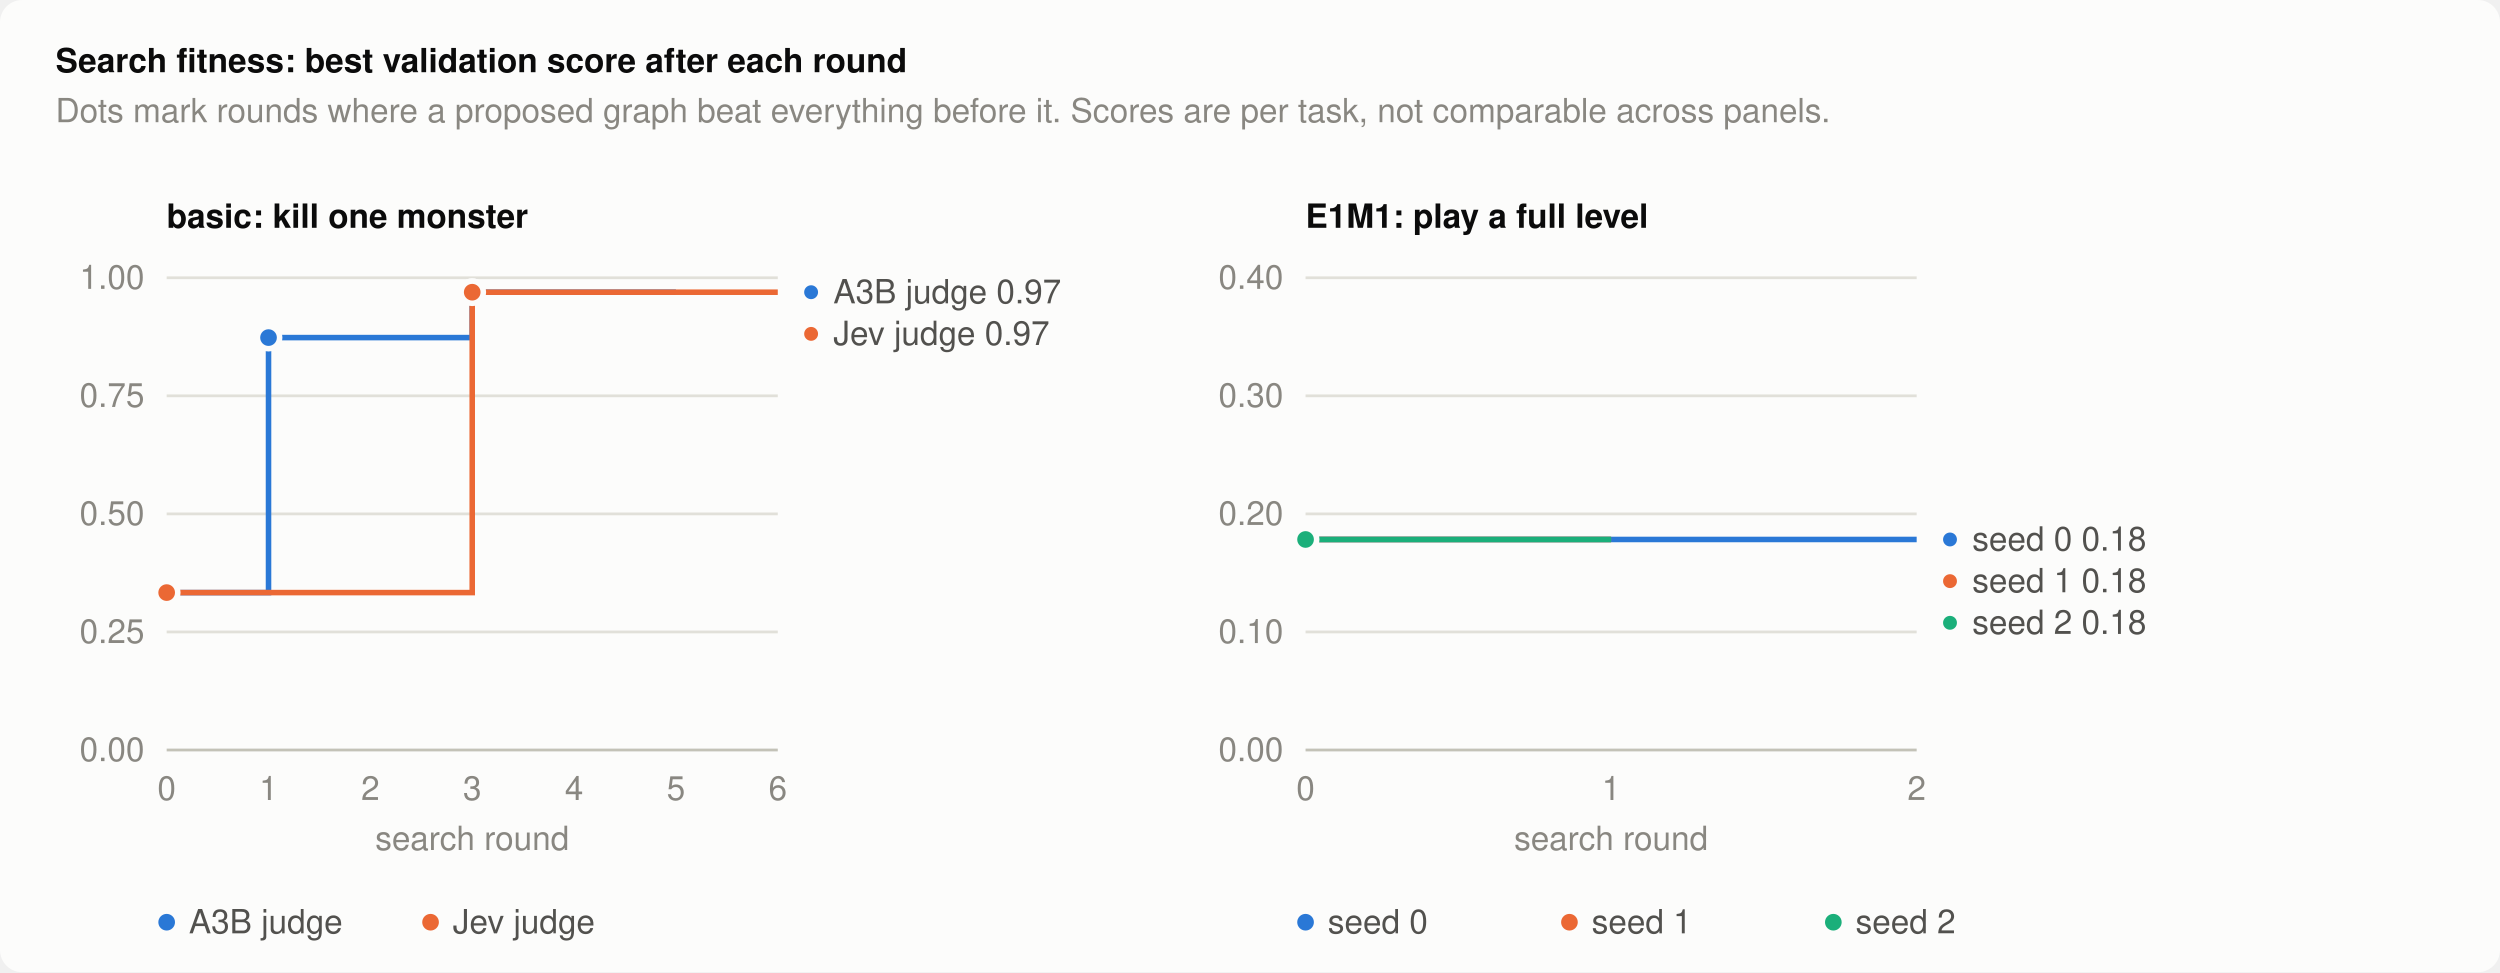
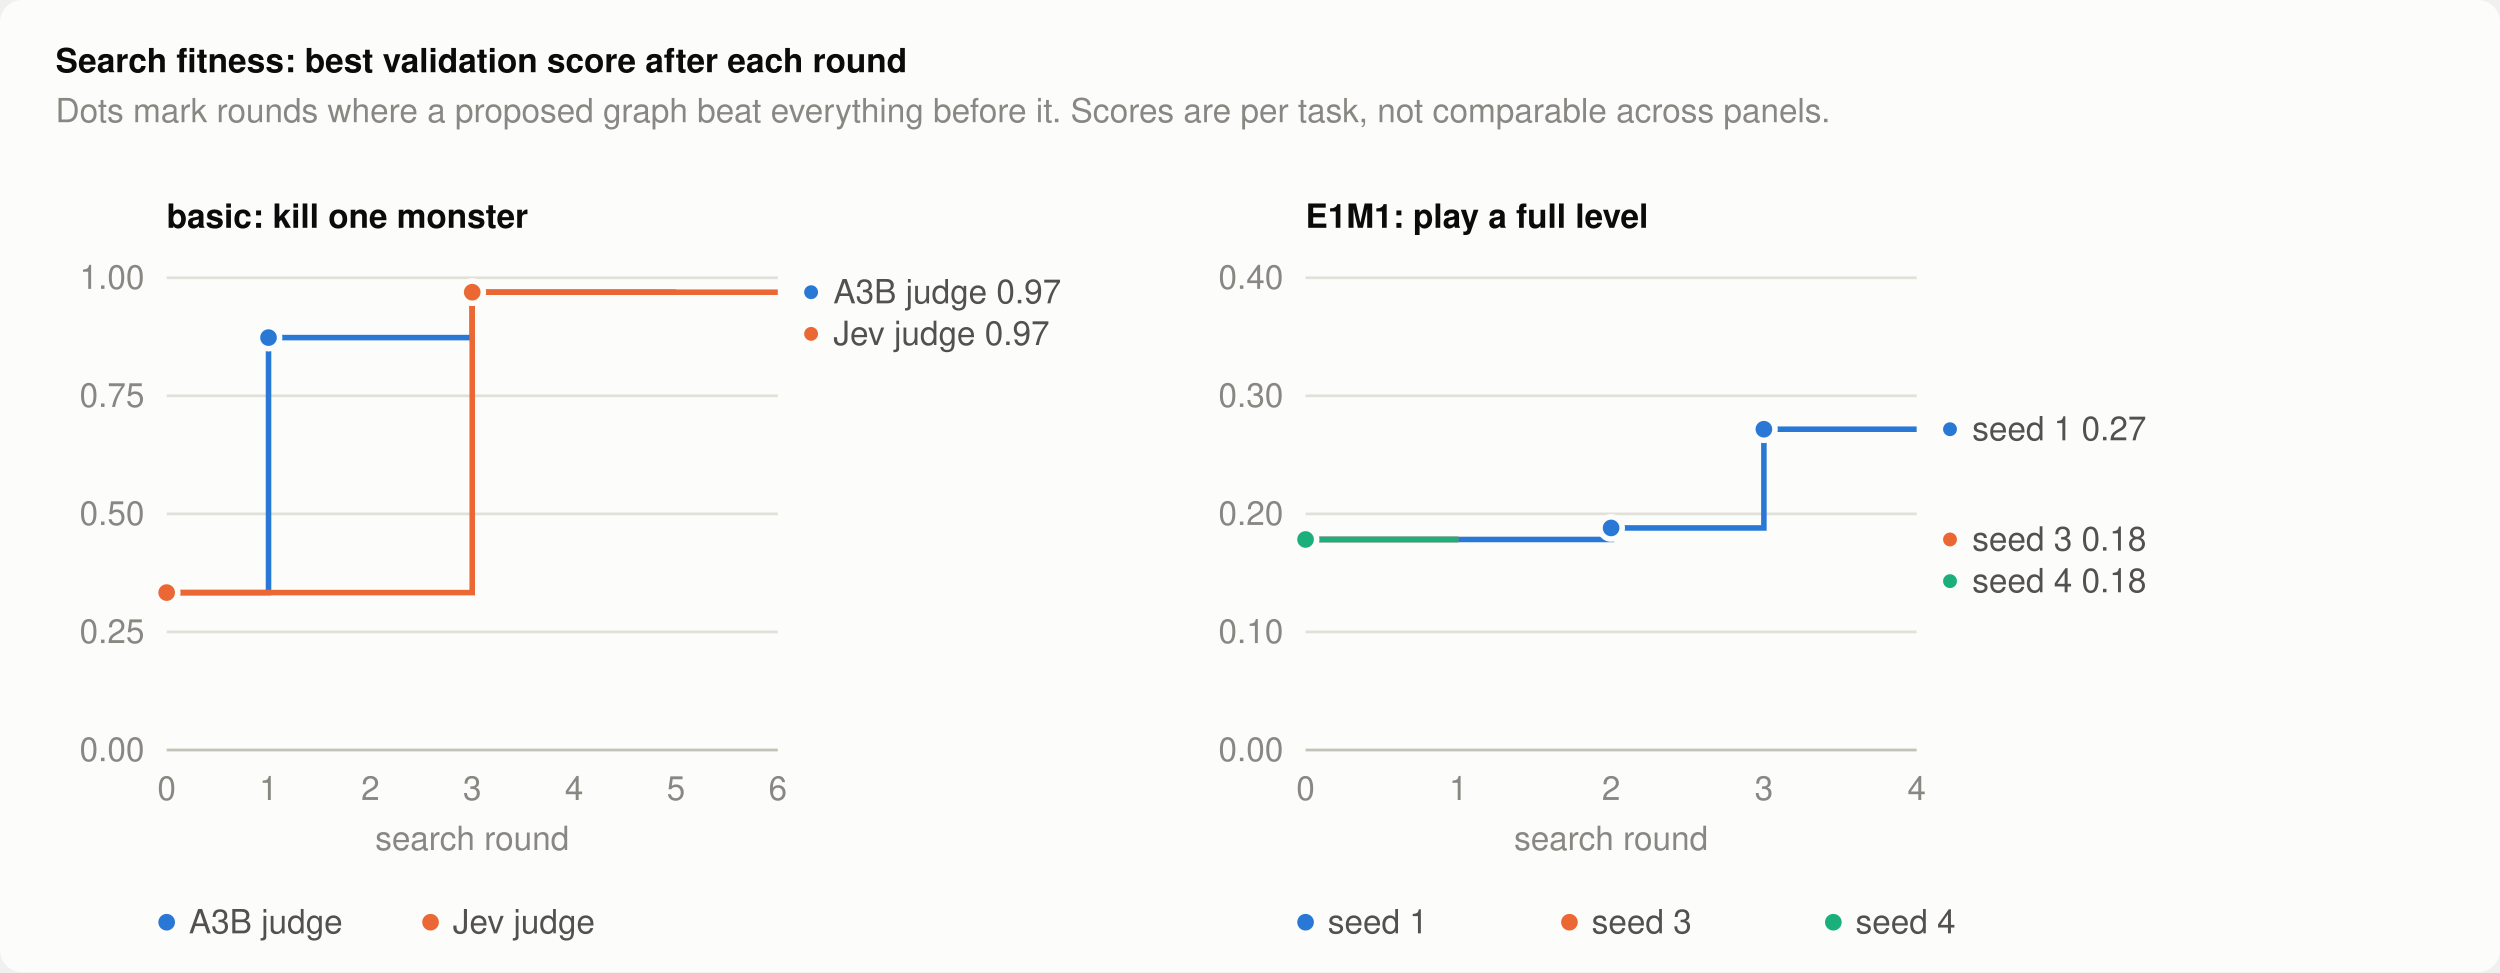
<svg xmlns="http://www.w3.org/2000/svg" viewBox="0 0 900 350" width="900" height="350" role="img" aria-labelledby="t d" font-family="-apple-system, Segoe UI, Helvetica, Arial, sans-serif">
  <style>
text{font-size:12px}.surface{fill:#fcfcfb}.ink{fill:#0b0b0b}.ink2{fill:#52514e}.muted{fill:#898781}
.grid{stroke:#e1e0d9}.axis{stroke:#c3c2b7}
.s1{stroke:#2a78d6}.s2{stroke:#eb6834}.s3{stroke:#1baf7a}
.d1{fill:#2a78d6;stroke:#fcfcfb}.d2{fill:#eb6834;stroke:#fcfcfb}.d3{fill:#1baf7a;stroke:#fcfcfb}
@media (prefers-color-scheme: dark){
.surface{fill:#1a1a19}.ink{fill:#ffffff}.ink2{fill:#c3c2b7}.grid{stroke:#2c2c2a}.axis{stroke:#383835}
.s1{stroke:#3987e5}.s2{stroke:#d95926}.s3{stroke:#199e70}
.d1{fill:#3987e5;stroke:#1a1a19}.d2{fill:#d95926;stroke:#1a1a19}.d3{fill:#199e70;stroke:#1a1a19}}
</style>
  <rect class="surface" width="900" height="350" rx="8" />
  <text class="ink" x="20" y="26" font-size="15" font-weight="600">Search fitness: best validation score after each round</text>
  <text class="muted" x="20" y="44">Dots mark rounds where a proposed graph beat everything before it. Scores are per task, not comparable across panels.</text>
  <text class="ink" x="60" y="82" font-weight="600">basic: kill one monster</text>
  <line class="axis" x1="60" x2="280" y1="270.0" y2="270.0" />
  <text class="muted" x="52" y="274.0" text-anchor="end">0.00</text>
  <line class="grid" x1="60" x2="280" y1="227.5" y2="227.5" />
  <text class="muted" x="52" y="231.5" text-anchor="end">0.25</text>
  <line class="grid" x1="60" x2="280" y1="185.0" y2="185.0" />
  <text class="muted" x="52" y="189.0" text-anchor="end">0.50</text>
  <line class="grid" x1="60" x2="280" y1="142.5" y2="142.5" />
  <text class="muted" x="52" y="146.5" text-anchor="end">0.75</text>
  <line class="grid" x1="60" x2="280" y1="100.0" y2="100.0" />
  <text class="muted" x="52" y="104.0" text-anchor="end">1.00</text>
  <text class="muted" x="60.0" y="288" text-anchor="middle">0</text>
  <text class="muted" x="96.667" y="288" text-anchor="middle">1</text>
  <text class="muted" x="133.333" y="288" text-anchor="middle">2</text>
  <text class="muted" x="170.0" y="288" text-anchor="middle">3</text>
  <text class="muted" x="206.667" y="288" text-anchor="middle">4</text>
  <text class="muted" x="243.333" y="288" text-anchor="middle">5</text>
  <text class="muted" x="280.0" y="288" text-anchor="middle">6</text>
  <text class="muted" x="170.0" y="306" text-anchor="middle">search round</text>
  <circle class="d1" cx="292" cy="105.194" r="3" />
  <text class="ink2" x="300" y="109.194">A3B judge 0.97</text>
  <circle class="d2" cx="292" cy="120.194" r="3" />
  <text class="ink2" x="300" y="124.194">Jev judge 0.97</text>
  <path class="s1" d="M60.0,213.333H96.667V121.533H133.333V121.533H170.0V105.194H206.667V105.194H243.333V105.194" fill="none" stroke-width="2" />
  <circle class="d1" cx="60.0" cy="213.333" r="4" stroke-width="2" />
  <circle class="d1" cx="96.667" cy="121.533" r="4" stroke-width="2" />
  <circle class="d1" cx="170.0" cy="105.194" r="4" stroke-width="2" />
  <path class="s2" d="M60.0,213.333H96.667V213.333H133.333V213.333H170.0V105.194H206.667V105.194H243.333V105.194H280.0V105.194" fill="none" stroke-width="2" />
  <circle class="d2" cx="60.0" cy="213.333" r="4" stroke-width="2" />
  <circle class="d2" cx="170.0" cy="105.194" r="4" stroke-width="2" />
  <text class="ink" x="470" y="82" font-weight="600">E1M1: play a full level</text>
  <line class="axis" x1="470" x2="690" y1="270.0" y2="270.0" />
  <text class="muted" x="462" y="274.0" text-anchor="end">0.00</text>
  <line class="grid" x1="470" x2="690" y1="227.5" y2="227.5" />
  <text class="muted" x="462" y="231.5" text-anchor="end">0.10</text>
  <line class="grid" x1="470" x2="690" y1="185.0" y2="185.0" />
  <text class="muted" x="462" y="189.0" text-anchor="end">0.20</text>
  <line class="grid" x1="470" x2="690" y1="142.5" y2="142.5" />
  <text class="muted" x="462" y="146.5" text-anchor="end">0.30</text>
  <line class="grid" x1="470" x2="690" y1="100.0" y2="100.0" />
  <text class="muted" x="462" y="104.0" text-anchor="end">0.40</text>
  <text class="muted" x="470.0" y="288" text-anchor="middle">0</text>
-   <text class="muted" x="580.0" y="288" text-anchor="middle">1</text>
-   <text class="muted" x="690.0" y="288" text-anchor="middle">2</text>
+   <text class="muted" x="525.0" y="288" text-anchor="middle">1</text>
+   <text class="muted" x="580.0" y="288" text-anchor="middle">2</text>
+   <text class="muted" x="635.0" y="288" text-anchor="middle">3</text>
+   <text class="muted" x="690.0" y="288" text-anchor="middle">4</text>
  <text class="muted" x="580.0" y="306" text-anchor="middle">search round</text>
-   <circle class="d1" cx="702" cy="194.212" r="3" />
-   <text class="ink2" x="710" y="198.212">seed 0 0.18</text>
-   <circle class="d2" cx="702" cy="209.212" r="3" />
-   <text class="ink2" x="710" y="213.212">seed 1 0.18</text>
-   <circle class="d3" cx="702" cy="224.212" r="3" />
-   <text class="ink2" x="710" y="228.212">seed 2 0.18</text>
-   <path class="s1" d="M470.0,194.212H580.0V194.212H690.0V194.212" fill="none" stroke-width="2" />
+   <circle class="d1" cx="702" cy="154.519" r="3" />
+   <text class="ink2" x="710" y="158.519">seed 1 0.27</text>
+   <circle class="d2" cx="702" cy="194.212" r="3" />
+   <text class="ink2" x="710" y="198.212">seed 3 0.18</text>
+   <circle class="d3" cx="702" cy="209.212" r="3" />
+   <text class="ink2" x="710" y="213.212">seed 4 0.18</text>
+   <path class="s1" d="M470.0,194.212H525.0V194.212H580.0V190.06H635.0V154.519H690.0V154.519" fill="none" stroke-width="2" />
  <circle class="d1" cx="470.0" cy="194.212" r="4" stroke-width="2" />
-   <path class="s2" d="M470.0,194.212H580.0V194.212" fill="none" stroke-width="2" />
+   <circle class="d1" cx="580.0" cy="190.06" r="4" stroke-width="2" />
+   <circle class="d1" cx="635.0" cy="154.519" r="4" stroke-width="2" />
+   <path class="s2" d="M470.0,194.212H525.0V194.212" fill="none" stroke-width="2" />
  <circle class="d2" cx="470.0" cy="194.212" r="4" stroke-width="2" />
-   <path class="s3" d="M470.0,194.212H580.0V194.212" fill="none" stroke-width="2" />
+   <path class="s3" d="M470.0,194.212H525.0V194.212" fill="none" stroke-width="2" />
  <circle class="d3" cx="470.0" cy="194.212" r="4" stroke-width="2" />
  <circle class="d1" cx="60" cy="332" r="4" stroke-width="2" />
  <text class="ink2" x="68" y="336">A3B judge</text>
  <circle class="d2" cx="155" cy="332" r="4" stroke-width="2" />
  <text class="ink2" x="163" y="336">Jev judge</text>
  <circle class="d1" cx="470" cy="332" r="4" stroke-width="2" />
-   <text class="ink2" x="478" y="336">seed 0</text>
+   <text class="ink2" x="478" y="336">seed 1</text>
  <circle class="d2" cx="565" cy="332" r="4" stroke-width="2" />
-   <text class="ink2" x="573" y="336">seed 1</text>
+   <text class="ink2" x="573" y="336">seed 3</text>
  <circle class="d3" cx="660" cy="332" r="4" stroke-width="2" />
-   <text class="ink2" x="668" y="336">seed 2</text>
+   <text class="ink2" x="668" y="336">seed 4</text>
</svg>
